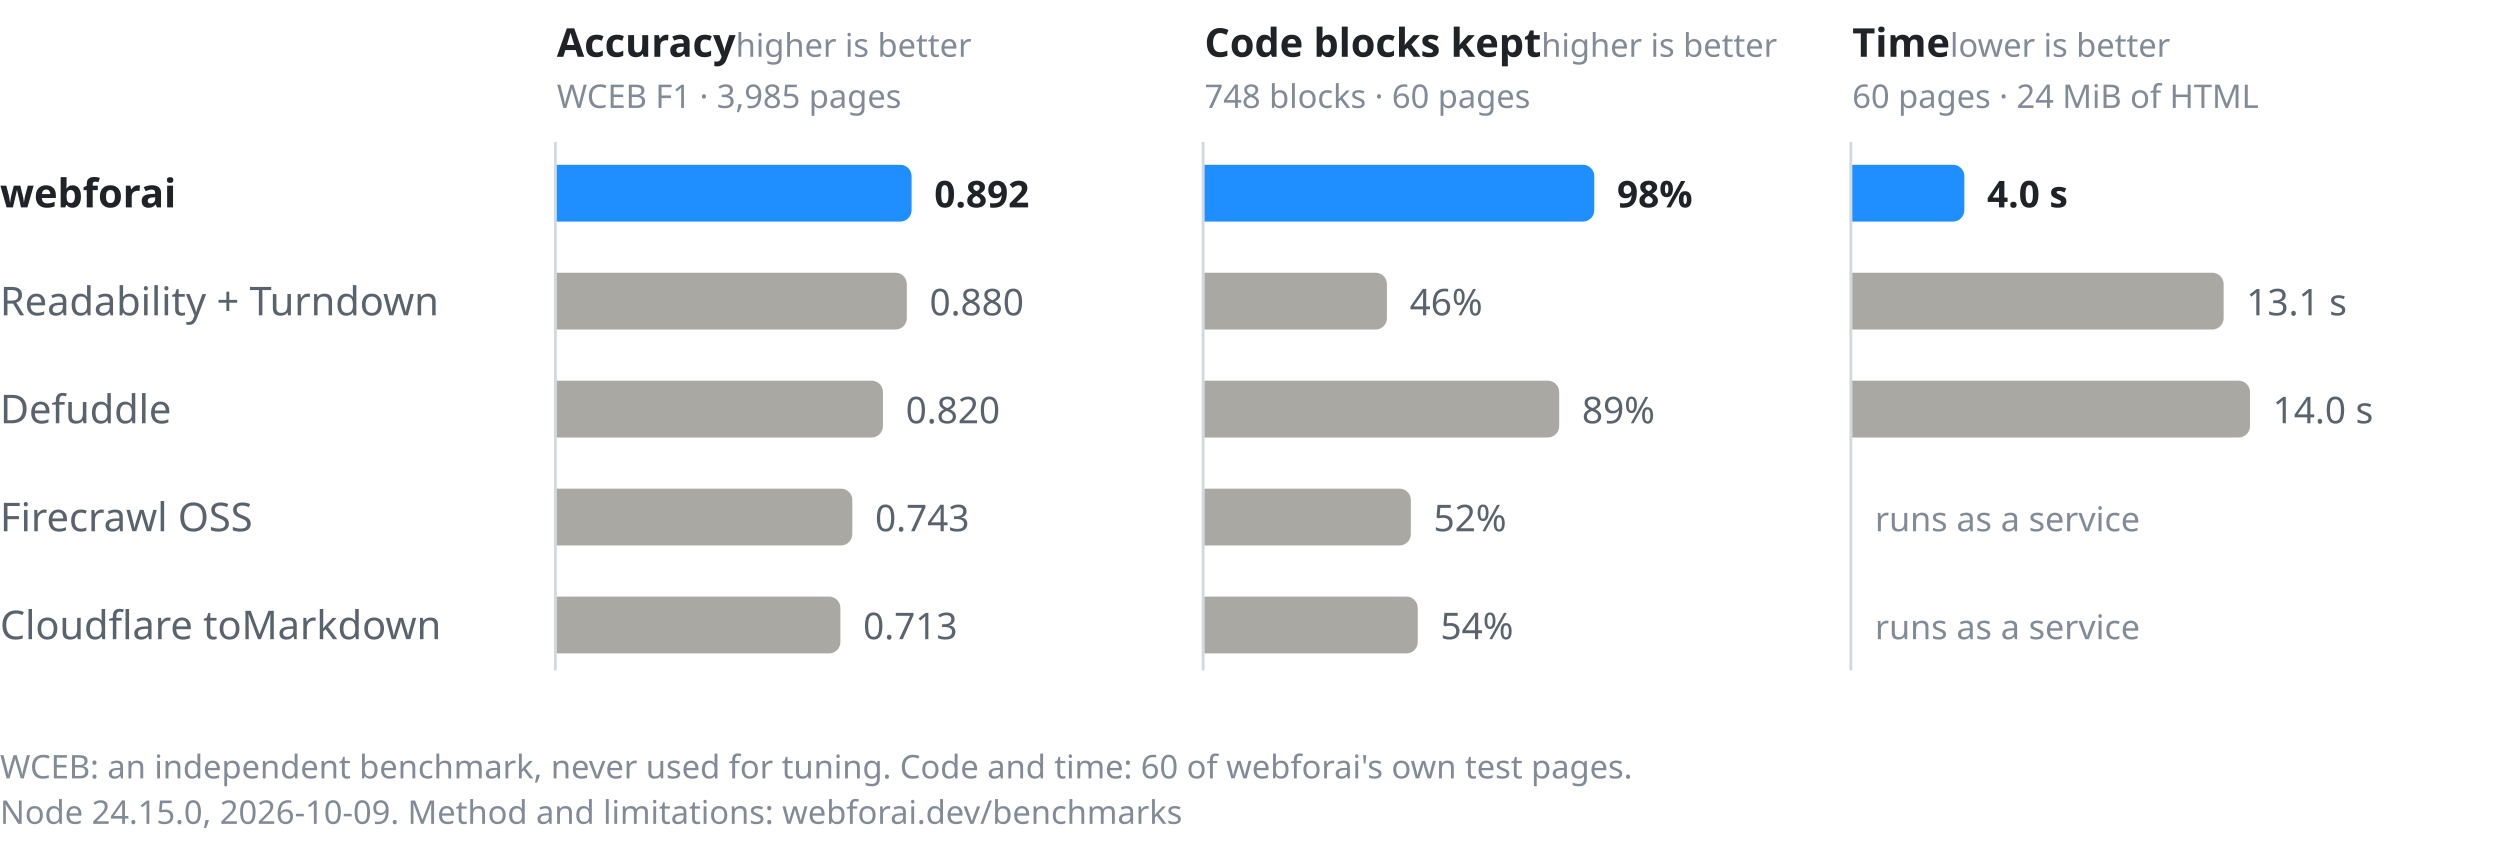
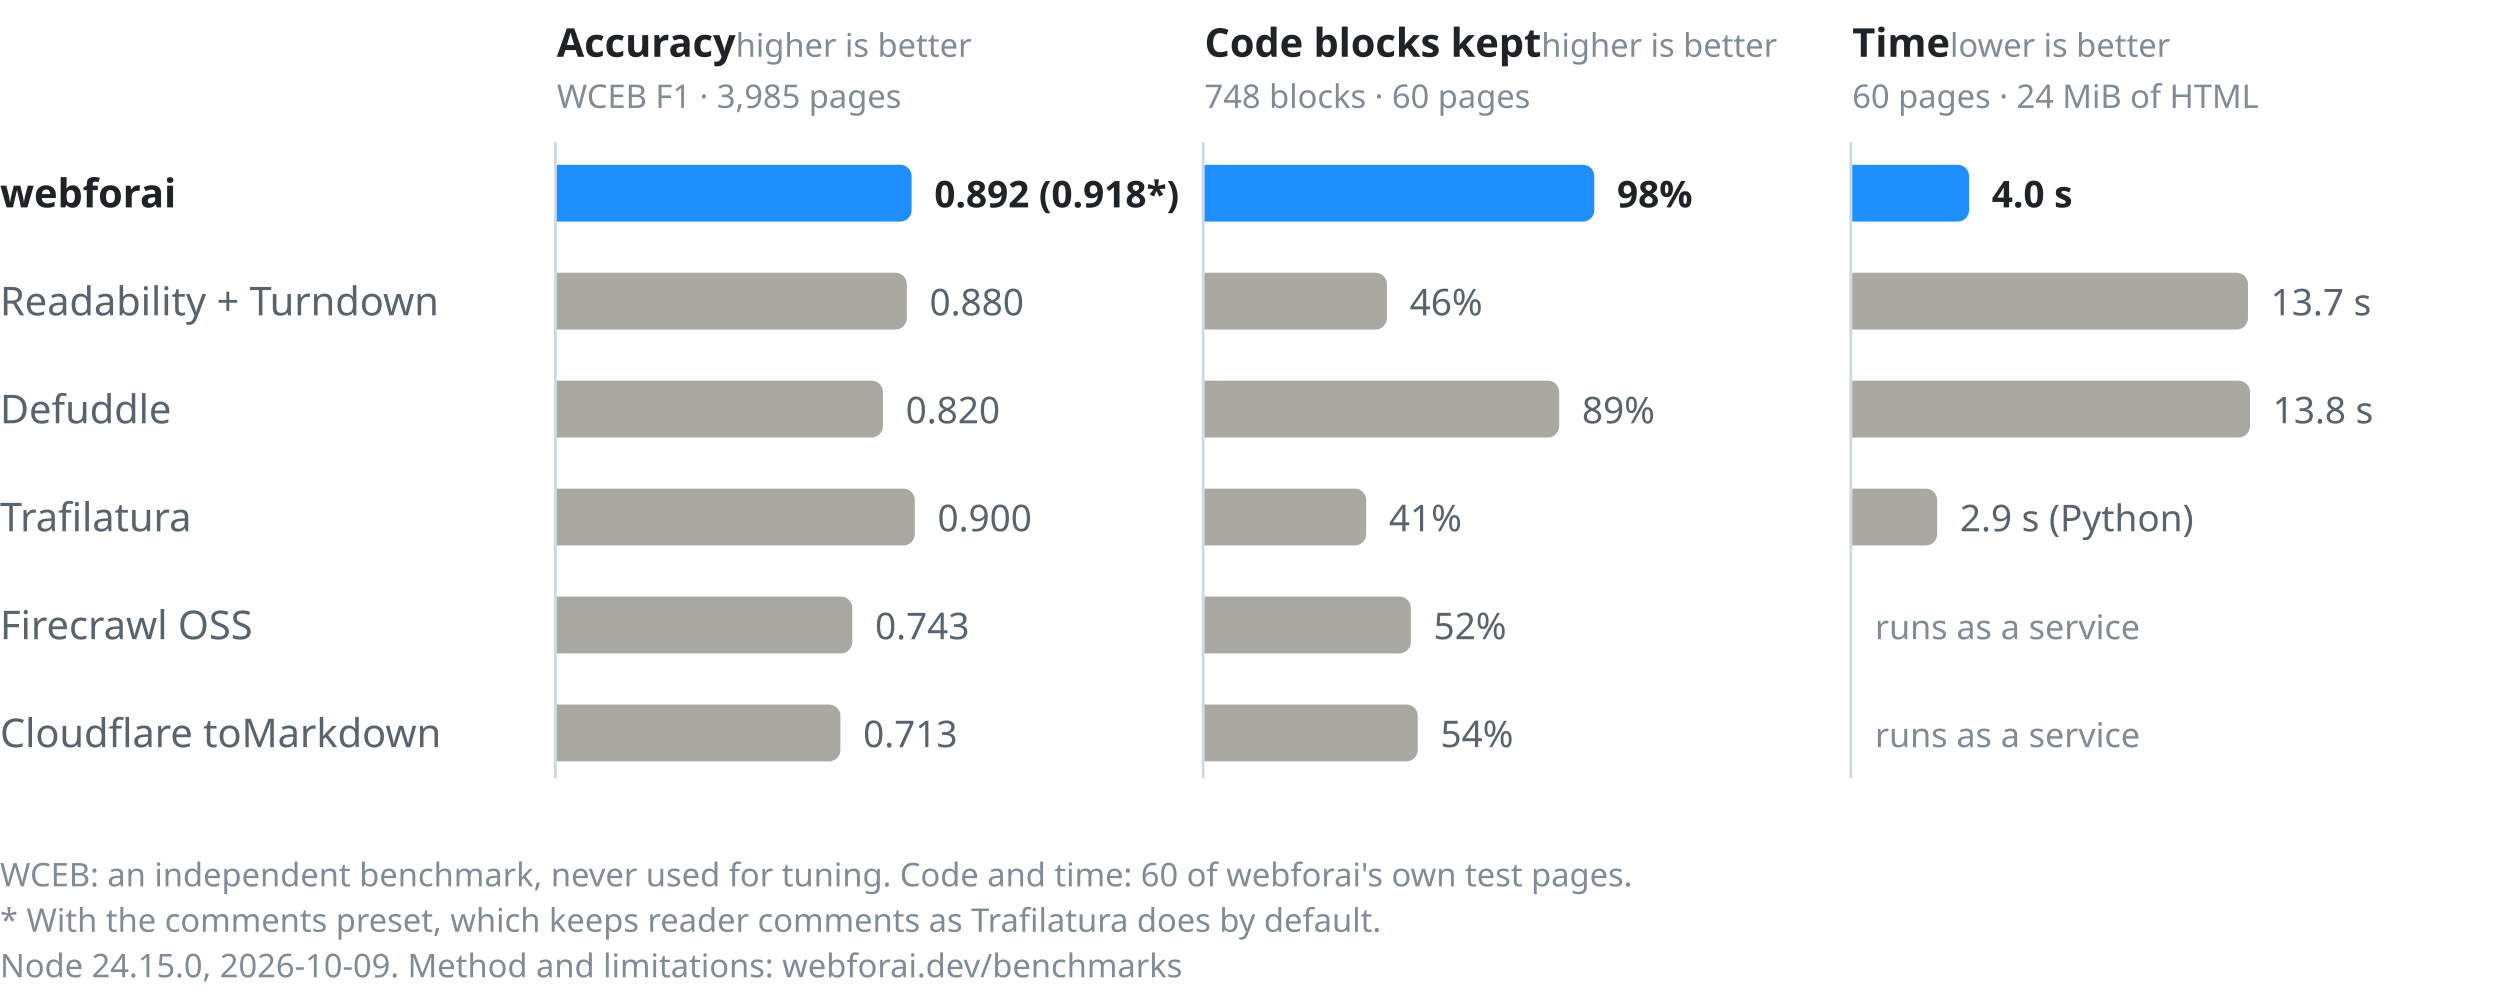
- <svg xmlns="http://www.w3.org/2000/svg" width="880" height="296" viewBox="0 0 880 296" role="img" aria-labelledby="t d" font-family="-apple-system, BlinkMacSystemFont, &quot;Segoe UI&quot;, &quot;Noto Sans&quot;, Helvetica, Arial, sans-serif">
+ <svg xmlns="http://www.w3.org/2000/svg" width="880" height="350" viewBox="0 0 880 350" role="img" aria-labelledby="t d" font-family="-apple-system, BlinkMacSystemFont, &quot;Segoe UI&quot;, &quot;Noto Sans&quot;, Helvetica, Arial, sans-serif">
  <text x="196" y="20" font-size="14" fill="#1f2328" font-weight="600">Accuracy<tspan font-size="11.5" font-weight="400" fill="#818b98">  higher is better</tspan>
  </text>
  <text x="196" y="38" font-size="11.5" fill="#818b98">WCEB F1 · 3,985 pages</text>
-   <line x1="195.5" y1="50" x2="195.5" y2="236" stroke="#d1d9e0" stroke-width="1" />
+   <line x1="195.5" y1="50" x2="195.5" y2="274" stroke="#d1d9e0" stroke-width="1" />
  <path d="M196 58h120.88a4 4 0 0 1 4 4v12a4 4 0 0 1 -4 4h-120.88z" fill="#1f8fff" />
-   <text x="328.88" y="73" font-size="13" fill="#1f2328" font-weight="600" style="font-variant-numeric:tabular-nums">0.892</text>
+   <text x="328.88" y="73" font-size="13" fill="#1f2328" font-weight="600" style="font-variant-numeric:tabular-nums">0.892 (0.918*)</text>
  <path d="M196 96h119.20a4 4 0 0 1 4 4v12a4 4 0 0 1 -4 4h-119.20z" fill="#a9a8a2" />
  <text x="327.20" y="111" font-size="13" fill="#59636e" style="font-variant-numeric:tabular-nums">0.880</text>
  <path d="M196 134h110.80a4 4 0 0 1 4 4v12a4 4 0 0 1 -4 4h-110.80z" fill="#a9a8a2" />
  <text x="318.80" y="149" font-size="13" fill="#59636e" style="font-variant-numeric:tabular-nums">0.820</text>
-   <path d="M196 172h100.02a4 4 0 0 1 4 4v12a4 4 0 0 1 -4 4h-100.02z" fill="#a9a8a2" />
-   <text x="308.02" y="187" font-size="13" fill="#59636e" style="font-variant-numeric:tabular-nums">0.743</text>
-   <path d="M196 210h95.82a4 4 0 0 1 4 4v12a4 4 0 0 1 -4 4h-95.82z" fill="#a9a8a2" />
-   <text x="303.82" y="225" font-size="13" fill="#59636e" style="font-variant-numeric:tabular-nums">0.713</text>
+   <path d="M196 172h122.00a4 4 0 0 1 4 4v12a4 4 0 0 1 -4 4h-122.00z" fill="#a9a8a2" />
+   <text x="330.00" y="187" font-size="13" fill="#59636e" style="font-variant-numeric:tabular-nums">0.900</text>
+   <path d="M196 210h100.02a4 4 0 0 1 4 4v12a4 4 0 0 1 -4 4h-100.02z" fill="#a9a8a2" />
+   <text x="308.02" y="225" font-size="13" fill="#59636e" style="font-variant-numeric:tabular-nums">0.743</text>
+   <path d="M196 248h95.82a4 4 0 0 1 4 4v12a4 4 0 0 1 -4 4h-95.82z" fill="#a9a8a2" />
+   <text x="303.82" y="263" font-size="13" fill="#59636e" style="font-variant-numeric:tabular-nums">0.713</text>
  <text x="424" y="20" font-size="14" fill="#1f2328" font-weight="600">Code blocks kept<tspan font-size="11.5" font-weight="400" fill="#818b98">  higher is better</tspan>
  </text>
  <text x="424" y="38" font-size="11.5" fill="#818b98">748 blocks · 60 pages</text>
-   <line x1="423.5" y1="50" x2="423.5" y2="236" stroke="#d1d9e0" stroke-width="1" />
+   <line x1="423.5" y1="50" x2="423.5" y2="274" stroke="#d1d9e0" stroke-width="1" />
  <path d="M424 58h133.19a4 4 0 0 1 4 4v12a4 4 0 0 1 -4 4h-133.19z" fill="#1f8fff" />
  <text x="569.19" y="73" font-size="13" fill="#1f2328" font-weight="600" style="font-variant-numeric:tabular-nums">98%</text>
  <path d="M424 96h60.20a4 4 0 0 1 4 4v12a4 4 0 0 1 -4 4h-60.20z" fill="#a9a8a2" />
  <text x="496.20" y="111" font-size="13" fill="#59636e" style="font-variant-numeric:tabular-nums">46%</text>
  <path d="M424 134h120.84a4 4 0 0 1 4 4v12a4 4 0 0 1 -4 4h-120.84z" fill="#a9a8a2" />
  <text x="556.84" y="149" font-size="13" fill="#59636e" style="font-variant-numeric:tabular-nums">89%</text>
-   <path d="M424 172h68.62a4 4 0 0 1 4 4v12a4 4 0 0 1 -4 4h-68.62z" fill="#a9a8a2" />
-   <text x="504.62" y="187" font-size="13" fill="#59636e" style="font-variant-numeric:tabular-nums">52%</text>
-   <path d="M424 210h71.05a4 4 0 0 1 4 4v12a4 4 0 0 1 -4 4h-71.05z" fill="#a9a8a2" />
-   <text x="507.05" y="225" font-size="13" fill="#59636e" style="font-variant-numeric:tabular-nums">54%</text>
+   <path d="M424 172h52.90a4 4 0 0 1 4 4v12a4 4 0 0 1 -4 4h-52.90z" fill="#a9a8a2" />
+   <text x="488.90" y="187" font-size="13" fill="#59636e" style="font-variant-numeric:tabular-nums">41%</text>
+   <path d="M424 210h68.62a4 4 0 0 1 4 4v12a4 4 0 0 1 -4 4h-68.62z" fill="#a9a8a2" />
+   <text x="504.62" y="225" font-size="13" fill="#59636e" style="font-variant-numeric:tabular-nums">52%</text>
+   <path d="M424 248h71.05a4 4 0 0 1 4 4v12a4 4 0 0 1 -4 4h-71.05z" fill="#a9a8a2" />
+   <text x="507.05" y="263" font-size="13" fill="#59636e" style="font-variant-numeric:tabular-nums">54%</text>
  <text x="652" y="20" font-size="14" fill="#1f2328" font-weight="600">Time<tspan font-size="11.5" font-weight="400" fill="#818b98">  lower is better</tspan>
  </text>
  <text x="652" y="38" font-size="11.5" fill="#818b98">60 pages · 24 MiB of HTML</text>
-   <line x1="651.5" y1="50" x2="651.5" y2="236" stroke="#d1d9e0" stroke-width="1" />
-   <path d="M652 58h35.45a4 4 0 0 1 4 4v12a4 4 0 0 1 -4 4h-35.45z" fill="#1f8fff" />
-   <text x="699.45" y="73" font-size="13" fill="#1f2328" font-weight="600" style="font-variant-numeric:tabular-nums">4.0 s</text>
-   <path d="M652 96h126.72a4 4 0 0 1 4 4v12a4 4 0 0 1 -4 4h-126.72z" fill="#a9a8a2" />
-   <text x="790.72" y="111" font-size="13" fill="#59636e" style="font-variant-numeric:tabular-nums">13.1 s</text>
+   <line x1="651.5" y1="50" x2="651.5" y2="274" stroke="#d1d9e0" stroke-width="1" />
+   <path d="M652 58h37.11a4 4 0 0 1 4 4v12a4 4 0 0 1 -4 4h-37.11z" fill="#1f8fff" />
+   <text x="701.11" y="73" font-size="13" fill="#1f2328" font-weight="600" style="font-variant-numeric:tabular-nums">4.0 s</text>
+   <path d="M652 96h135.29a4 4 0 0 1 4 4v12a4 4 0 0 1 -4 4h-135.29z" fill="#a9a8a2" />
+   <text x="799.29" y="111" font-size="13" fill="#59636e" style="font-variant-numeric:tabular-nums">13.7 s</text>
  <path d="M652 134h136.00a4 4 0 0 1 4 4v12a4 4 0 0 1 -4 4h-136.00z" fill="#a9a8a2" />
-   <text x="800.00" y="149" font-size="13" fill="#59636e" style="font-variant-numeric:tabular-nums">14.0 s</text>
-   <text x="660" y="187" font-size="12" fill="#818b98">runs as a service</text>
+   <text x="800.00" y="149" font-size="13" fill="#59636e" style="font-variant-numeric:tabular-nums">13.8 s</text>
+   <path d="M652 172h25.89a4 4 0 0 1 4 4v12a4 4 0 0 1 -4 4h-25.89z" fill="#a9a8a2" />
+   <text x="689.89" y="187" font-size="13" fill="#59636e" style="font-variant-numeric:tabular-nums">2.9 s (Python)</text>
  <text x="660" y="225" font-size="12" fill="#818b98">runs as a service</text>
+   <text x="660" y="263" font-size="12" fill="#818b98">runs as a service</text>
  <text x="0" y="73" font-size="14" fill="#1f2328" font-weight="600">webforai</text>
  <text x="0" y="111" font-size="14" fill="#59636e">Readability + Turndown</text>
  <text x="0" y="149" font-size="14" fill="#59636e">Defuddle</text>
-   <text x="0" y="187" font-size="14" fill="#59636e">Firecrawl OSS</text>
-   <text x="0" y="225" font-size="14" fill="#59636e">Cloudflare toMarkdown</text>
-   <text x="0" y="274" font-size="11.5" fill="#818b98">WCEB: an independent benchmark, never used for tuning. Code and time: 60 of webforai's own test pages.</text>
-   <text x="0" y="290" font-size="11.5" fill="#818b98">Node 24.15.0, 2026-10-09. Method and limitations: webforai.dev/benchmarks</text>
+   <text x="0" y="187" font-size="14" fill="#59636e">Trafilatura</text>
+   <text x="0" y="225" font-size="14" fill="#59636e">Firecrawl OSS</text>
+   <text x="0" y="263" font-size="14" fill="#59636e">Cloudflare toMarkdown</text>
+   <text x="0" y="312" font-size="11.5" fill="#818b98">WCEB: an independent benchmark, never used for tuning. Code and time: 60 of webforai's own test pages.</text>
+   <text x="0" y="328" font-size="11.5" fill="#818b98">* With the comments preset, which keeps reader comments as Trafilatura does by default.</text>
+   <text x="0" y="344" font-size="11.5" fill="#818b98">Node 24.15.0, 2026-10-09. Method and limitations: webforai.dev/benchmarks</text>
</svg>
